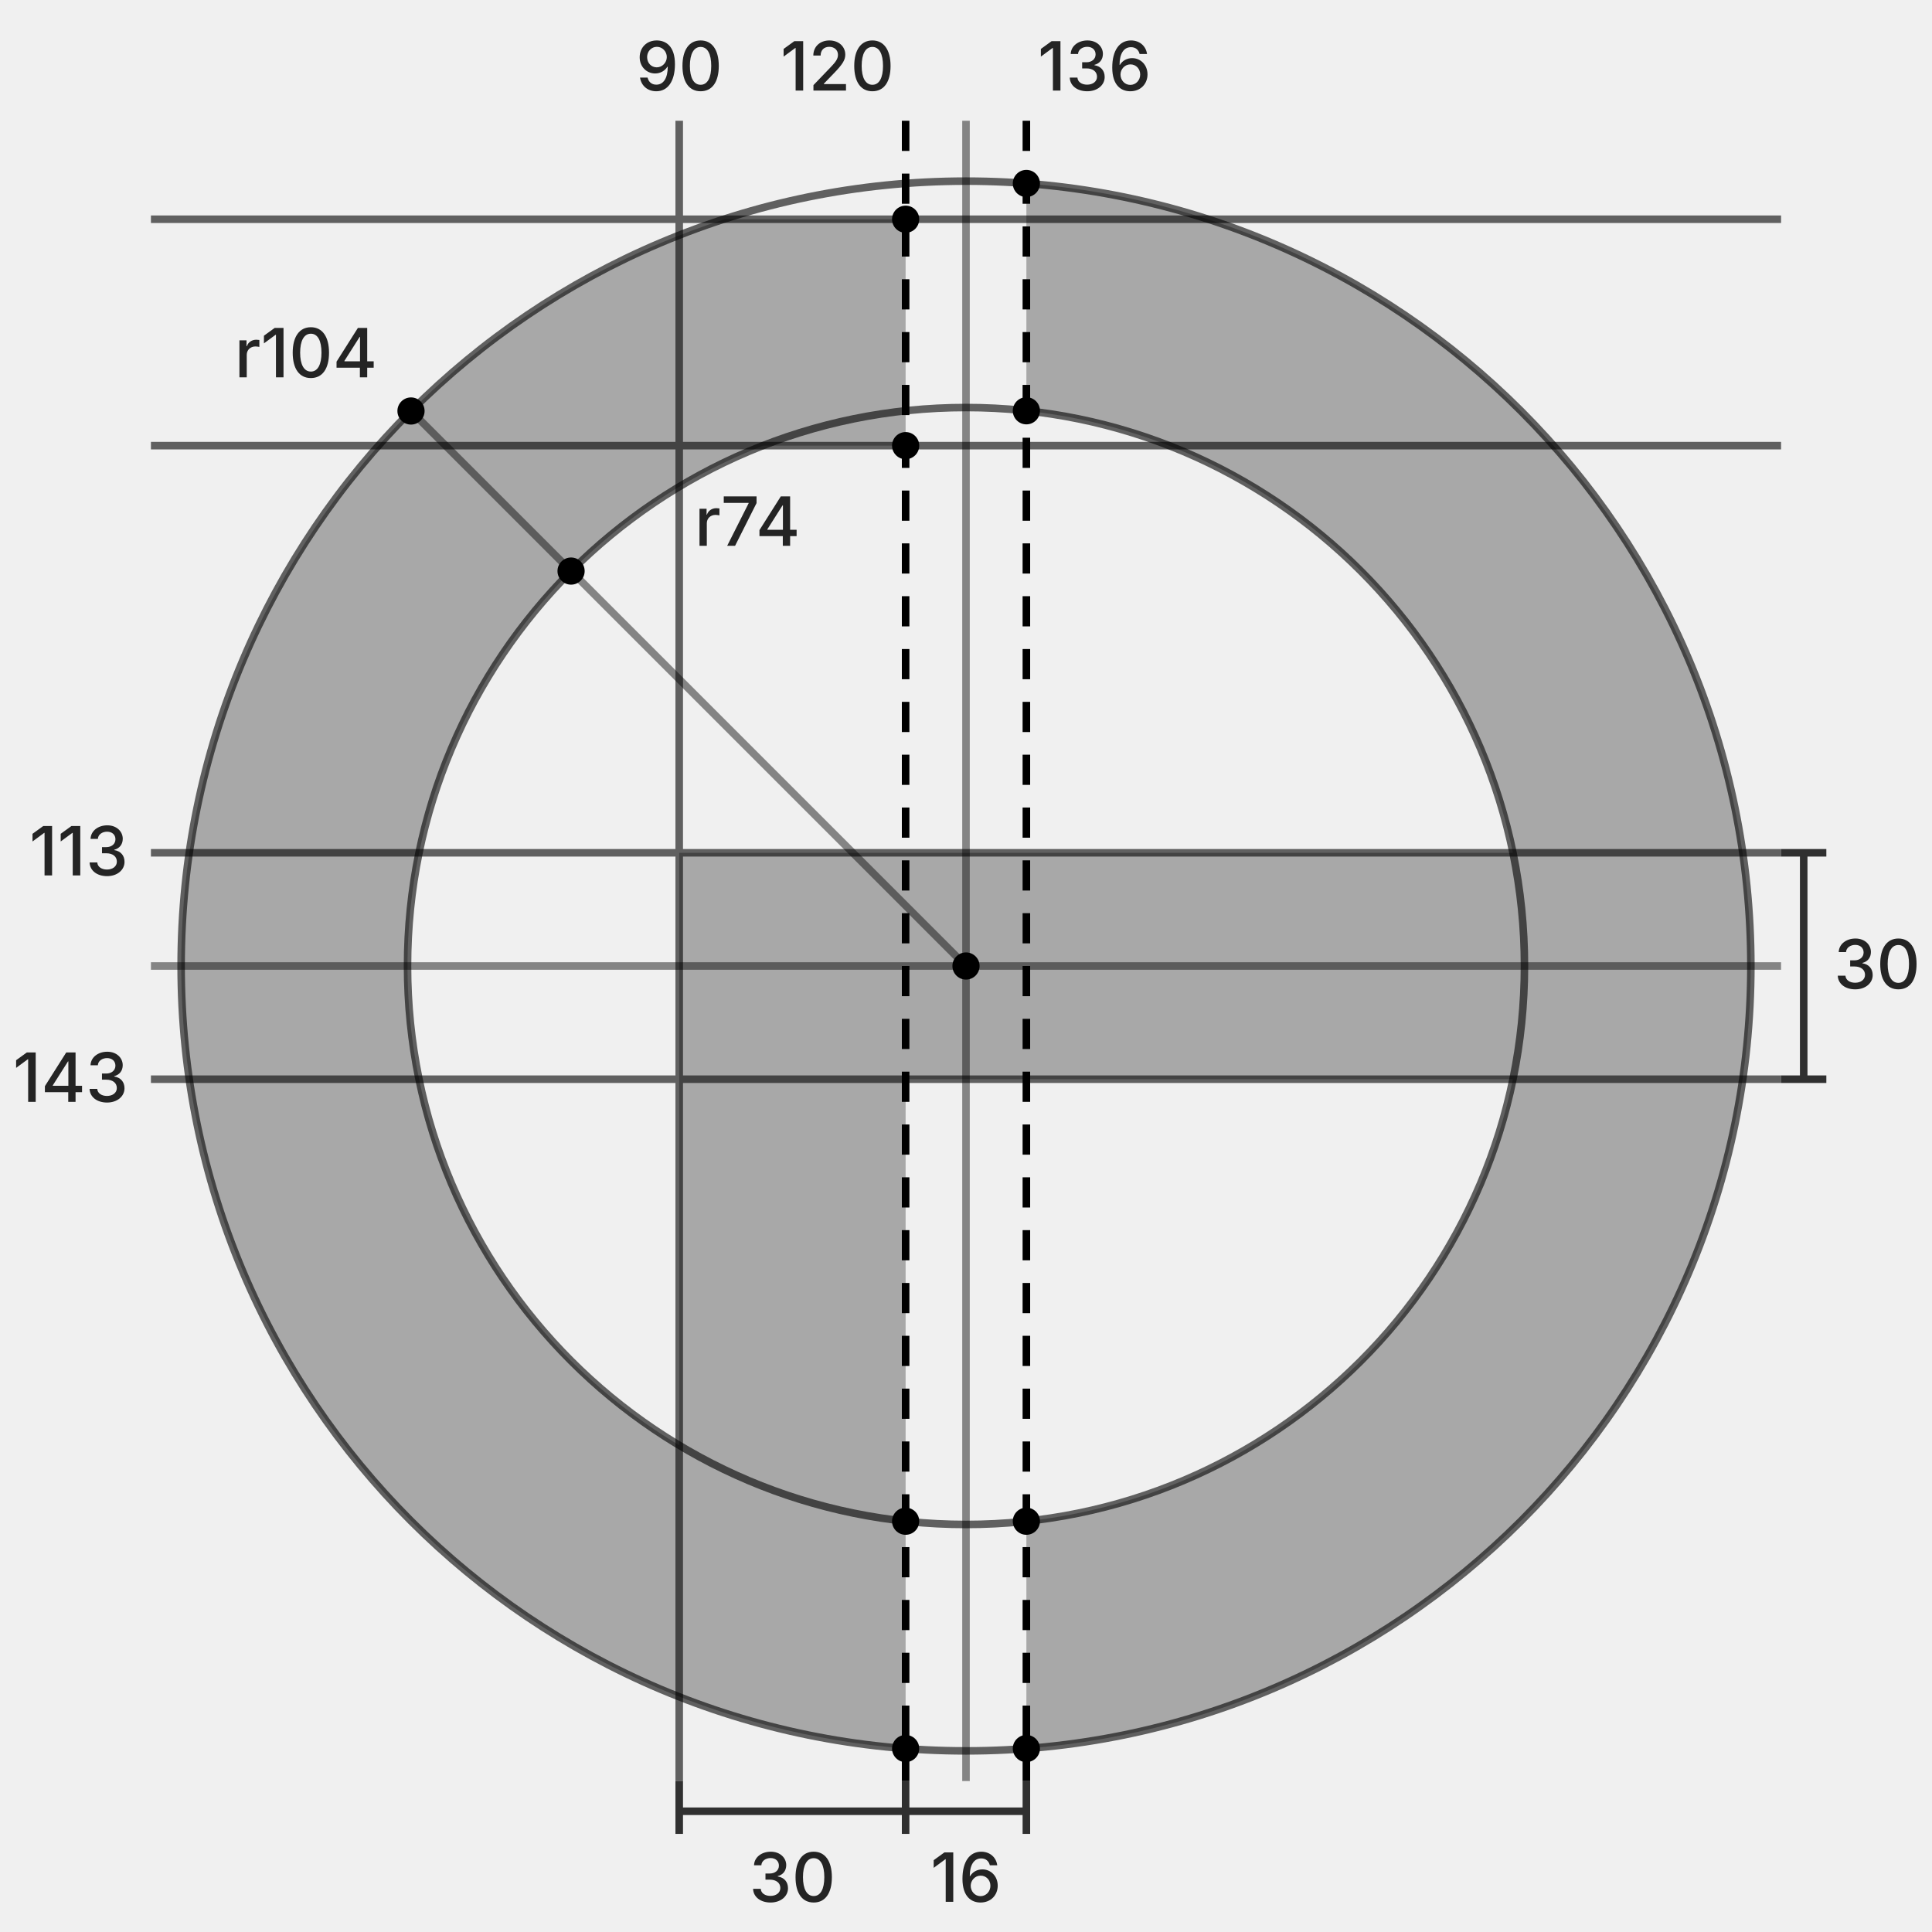
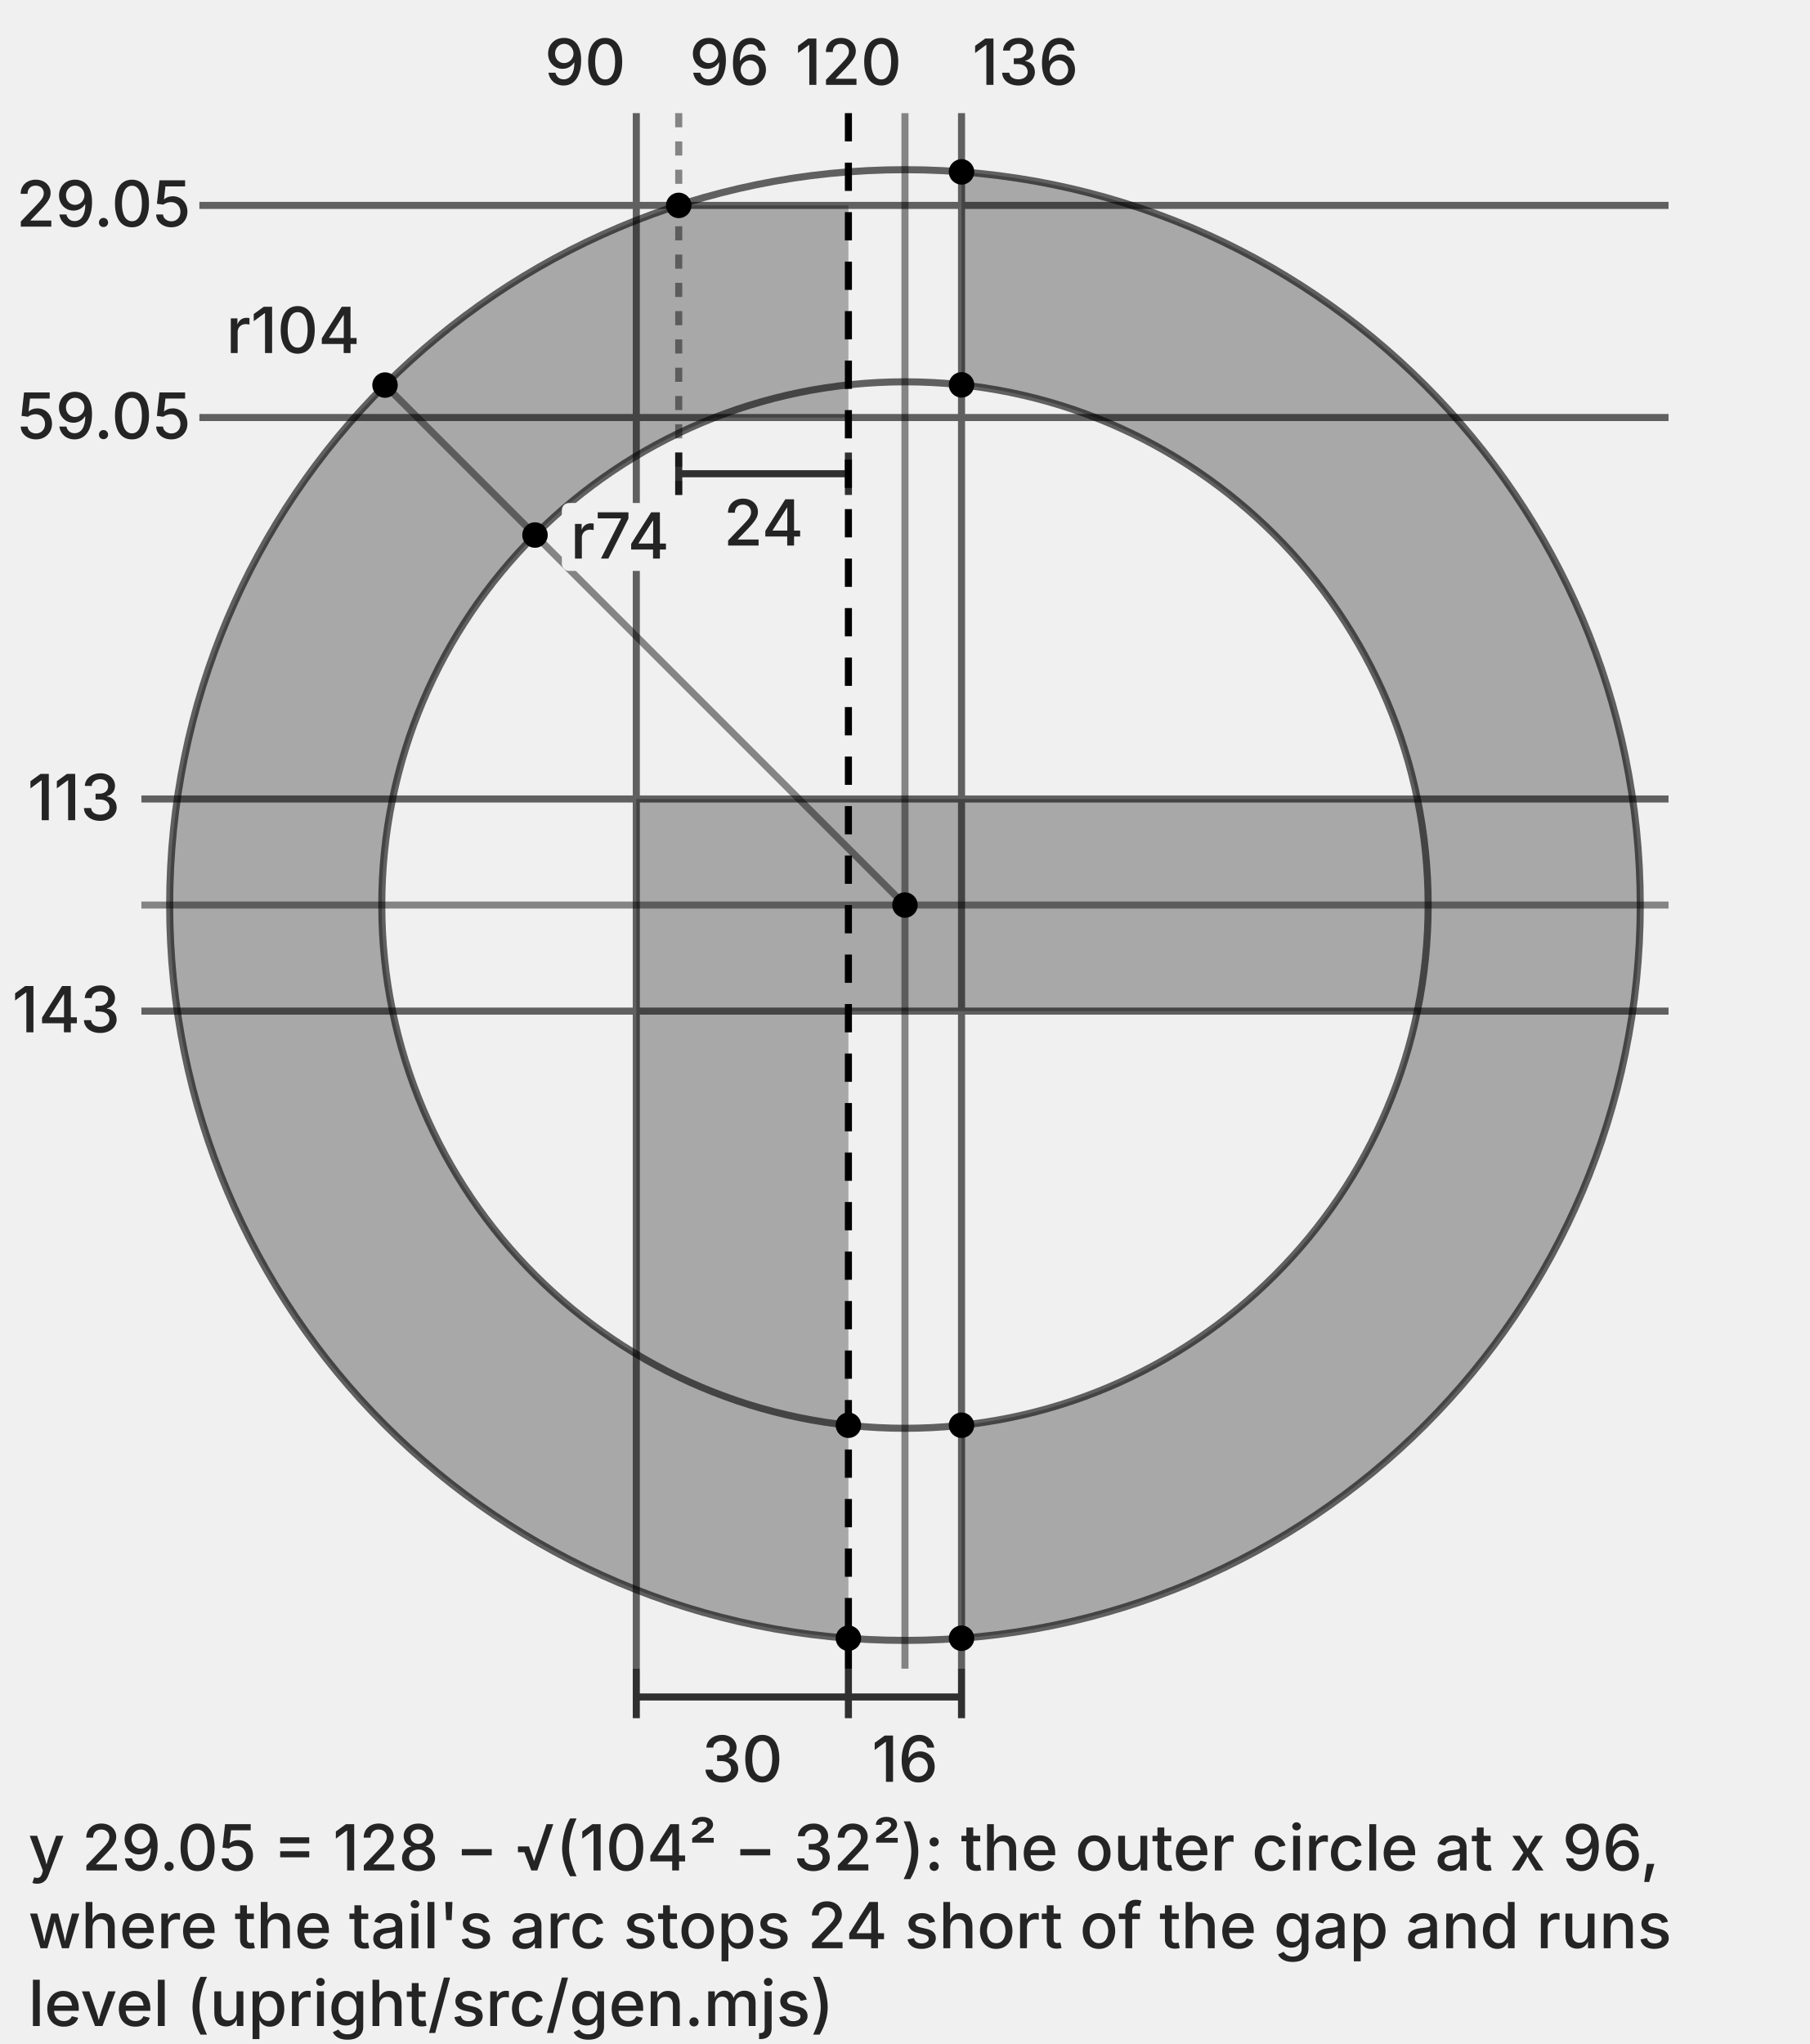
- <svg xmlns="http://www.w3.org/2000/svg" viewBox="0 0 256 256" width="256" height="256" fill="currentColor" role="img" aria-label="upright-fix-c construction">
-   <path opacity="0.3" fill-rule="evenodd" d="M120 29.05L96 29.05A104 104 0 0 0 120 231.69L120 143L200.46 143A74 74 0 0 1 136 201.57L136 231.69A104 104 0 0 0 136 24.31L136 54.43A74 74 0 0 1 200.46 113L90 113L90 191.5A74 74 0 0 1 101.14 59.05L120 59.05Z" />
-   <g fill="none" stroke="currentColor" stroke-width="1">
-     <circle cx="128" cy="128" r="104" opacity="0.6" vector-effect="non-scaling-stroke" />
-     <circle cx="128" cy="128" r="74" opacity="0.6" vector-effect="non-scaling-stroke" />
-     <path opacity="0.45" vector-effect="non-scaling-stroke" d="M128 16V236M20 128H236M128 128L54.46 54.46" />
-     <path opacity="0.6" vector-effect="non-scaling-stroke" d="M90 16V236M20 113H236M20 143H236M20 29.05H236M20 59.05H236" />
-     <path opacity="1" stroke-dasharray="4 3" vector-effect="non-scaling-stroke" d="M120 16V236M136 16V236" />
-     <path opacity="0.8" vector-effect="non-scaling-stroke" d="M90 240H120M90 236V243M120 236V243M120 240H136M120 236V243M136 236V243M239 113V143M236 113H242M236 143H242" />
-   </g>
-   <g>
-     <circle cx="128" cy="128" r="1.8" />
-     <circle cx="54.46" cy="54.46" r="1.8" />
-     <circle cx="75.67" cy="75.67" r="1.8" />
-     <circle cx="120" cy="231.69" r="1.8" />
-     <circle cx="136" cy="231.69" r="1.8" />
-     <circle cx="120" cy="201.57" r="1.8" />
-     <circle cx="136" cy="201.57" r="1.8" />
-     <circle cx="120" cy="29.05" r="1.8" />
-     <circle cx="120" cy="59.05" r="1.8" />
-     <circle cx="136" cy="24.31" r="1.8" />
-     <circle cx="136" cy="54.43" r="1.8" />
+ <svg xmlns="http://www.w3.org/2000/svg" viewBox="0 0 256 289.08" width="256" height="289.08" fill="currentColor" role="img" aria-label="upright-fix-c construction">
+   <defs>
+     <mask id="ko-upright-fix-c" maskUnits="userSpaceOnUse" x="0" y="0" width="256" height="289.08">
+       <rect x="0" y="0" width="256" height="289.08" fill="#fff" />
+       <rect x="98.22" y="244.14" width="13.56" height="9.6" rx="1" fill="#000" />
+       <rect x="121.85" y="244.14" width="12.3" height="9.6" rx="1" fill="#000" />
+       <rect x="101.22" y="69.3" width="13.56" height="9.6" rx="1" fill="#000" />
+       <rect x="76.14" y="4.14" width="13.56" height="9.6" rx="1" fill="#000" />
+       <rect x="96.3" y="4.14" width="13.56" height="9.6" rx="1" fill="#000" />
+       <rect x="111.06" y="4.14" width="17.88" height="9.6" rx="1" fill="#000" />
+       <rect x="136.3" y="4.14" width="17.88" height="9.6" rx="1" fill="#000" />
+       <rect x="0.87" y="24.19" width="27.33" height="9.6" rx="1" fill="#000" />
+       <rect x="0.87" y="54.19" width="27.33" height="9.6" rx="1" fill="#000" />
+       <rect x="1.58" y="108.14" width="16.62" height="9.6" rx="1" fill="#000" />
+       <rect x="0.32" y="138.14" width="17.88" height="9.6" rx="1" fill="#000" />
+       <rect x="30.64" y="42.07" width="21.48" height="9.6" rx="1" fill="#000" />
+       <rect x="79.47" y="71.14" width="17.16" height="9.6" rx="1" fill="#000" />
+       <rect x="2.8" y="256.68" width="238.29" height="9.6" rx="1" fill="#000" />
+       <rect x="2.8" y="267.68" width="232.98" height="9.6" rx="1" fill="#000" />
+       <rect x="2.8" y="278.68" width="120.75" height="9.6" rx="1" fill="#000" />
+     </mask>
+   </defs>
+   <g mask="url(#ko-upright-fix-c)">
+     <path opacity="0.3" fill-rule="evenodd" d="M120 29.05L96 29.05A104 104 0 0 0 120 231.69L120 143L200.46 143A74 74 0 0 1 136 201.57L136 231.69A104 104 0 0 0 136 24.31L136 54.43A74 74 0 0 1 200.46 113L90 113L90 191.5A74 74 0 0 1 101.14 59.05L120 59.05Z" />
+     <g fill="none" stroke="currentColor" stroke-width="1">
+       <circle cx="128" cy="128" r="104" opacity="0.6" vector-effect="non-scaling-stroke" />
+       <circle cx="128" cy="128" r="74" opacity="0.6" vector-effect="non-scaling-stroke" />
+       <path opacity="0.45" vector-effect="non-scaling-stroke" d="M128 16L128 236M20 128L236 128M128 128L54.46 54.46" />
+       <path opacity="0.6" vector-effect="non-scaling-stroke" d="M20 29.05L236 29.05M20 59.05L236 59.05M20 113L236 113M20 143L236 143M90 16L90 236M136 16L136 236" />
+       <path opacity="1" stroke-dasharray="4 3" vector-effect="non-scaling-stroke" d="M120 16L120 236" />
+       <path opacity="0.8" vector-effect="non-scaling-stroke" d="M90 240H120M90 236V243M120 236V243M120 240H136M120 236V243M136 236V243M96 67H120M96 64V70M120 64V70" />
+       <path opacity="0.45" stroke-dasharray="2 2" vector-effect="non-scaling-stroke" d="M96 16L96 71" />
+     </g>
+     <g>
+       <circle cx="128" cy="128" r="1.8" />
+       <circle cx="120" cy="231.69" r="1.8" />
+       <circle cx="120" cy="201.57" r="1.8" />
+       <circle cx="136" cy="201.57" r="1.8" />
+       <circle cx="136" cy="231.69" r="1.8" />
+       <circle cx="136" cy="24.31" r="1.8" />
+       <circle cx="136" cy="54.43" r="1.8" />
+       <circle cx="54.46" cy="54.46" r="1.8" />
+       <circle cx="75.67" cy="75.67" r="1.8" />
+       <circle cx="96" cy="29.05" r="1.8" />
+     </g>
  </g>
  <g font-family="Inter, ui-sans-serif, system-ui, sans-serif" font-size="9" font-weight="500" opacity="0.85">
-     <text x="90" y="12" text-anchor="middle">90</text>
-     <text x="118.5" y="12" text-anchor="end">120</text>
-     <text x="137.5" y="12" text-anchor="start">136</text>
-     <text x="17" y="116" text-anchor="end">113</text>
-     <text x="17" y="146" text-anchor="end">143</text>
-     <text x="105" y="252" text-anchor="middle">30</text>
-     <text x="128" y="252" text-anchor="middle">16</text>
-     <text x="243" y="131">30</text>
-     <text x="50" y="50" text-anchor="end">r104</text>
-     <text x="92.03" y="72.32">r74</text>
+     <text textLength="11.44" x="105" y="252" text-anchor="middle">30</text>
+     <text textLength="9.41" x="128" y="252" text-anchor="middle">16</text>
+     <text textLength="11.31" x="108" y="77.16" text-anchor="middle">24</text>
+     <text textLength="11.47" x="88.5" y="12" text-anchor="end">90</text>
+     <text textLength="11.33" x="97.5" y="12">96</text>
+     <text textLength="15.08" x="120" y="12" text-anchor="middle">120</text>
+     <text textLength="15.03" x="137.5" y="12">136</text>
+     <text textLength="24.69" x="27" y="32.05" text-anchor="end">29.05</text>
+     <text textLength="24.56" x="27" y="62.05" text-anchor="end">59.05</text>
+     <text textLength="13.11" x="17" y="116" text-anchor="end">113</text>
+     <text textLength="15.27" x="17" y="146" text-anchor="end">143</text>
+     <text textLength="18.92" x="50.92" y="49.93" text-anchor="end">r104</text>
+     <text textLength="14.00" x="80.67" y="79">r74</text>
+     <text textLength="230.47" x="4" y="264.54">y 29.05 = 128 − √(104² − 32²): the outer circle at x 96,</text>
+     <text textLength="232.16" x="4" y="275.54">where the tail's arc stops 24 short of the gap and runs</text>
+     <text textLength="113.81" x="4" y="286.54">level (upright/src/gen.mjs)</text>
  </g>
</svg>
